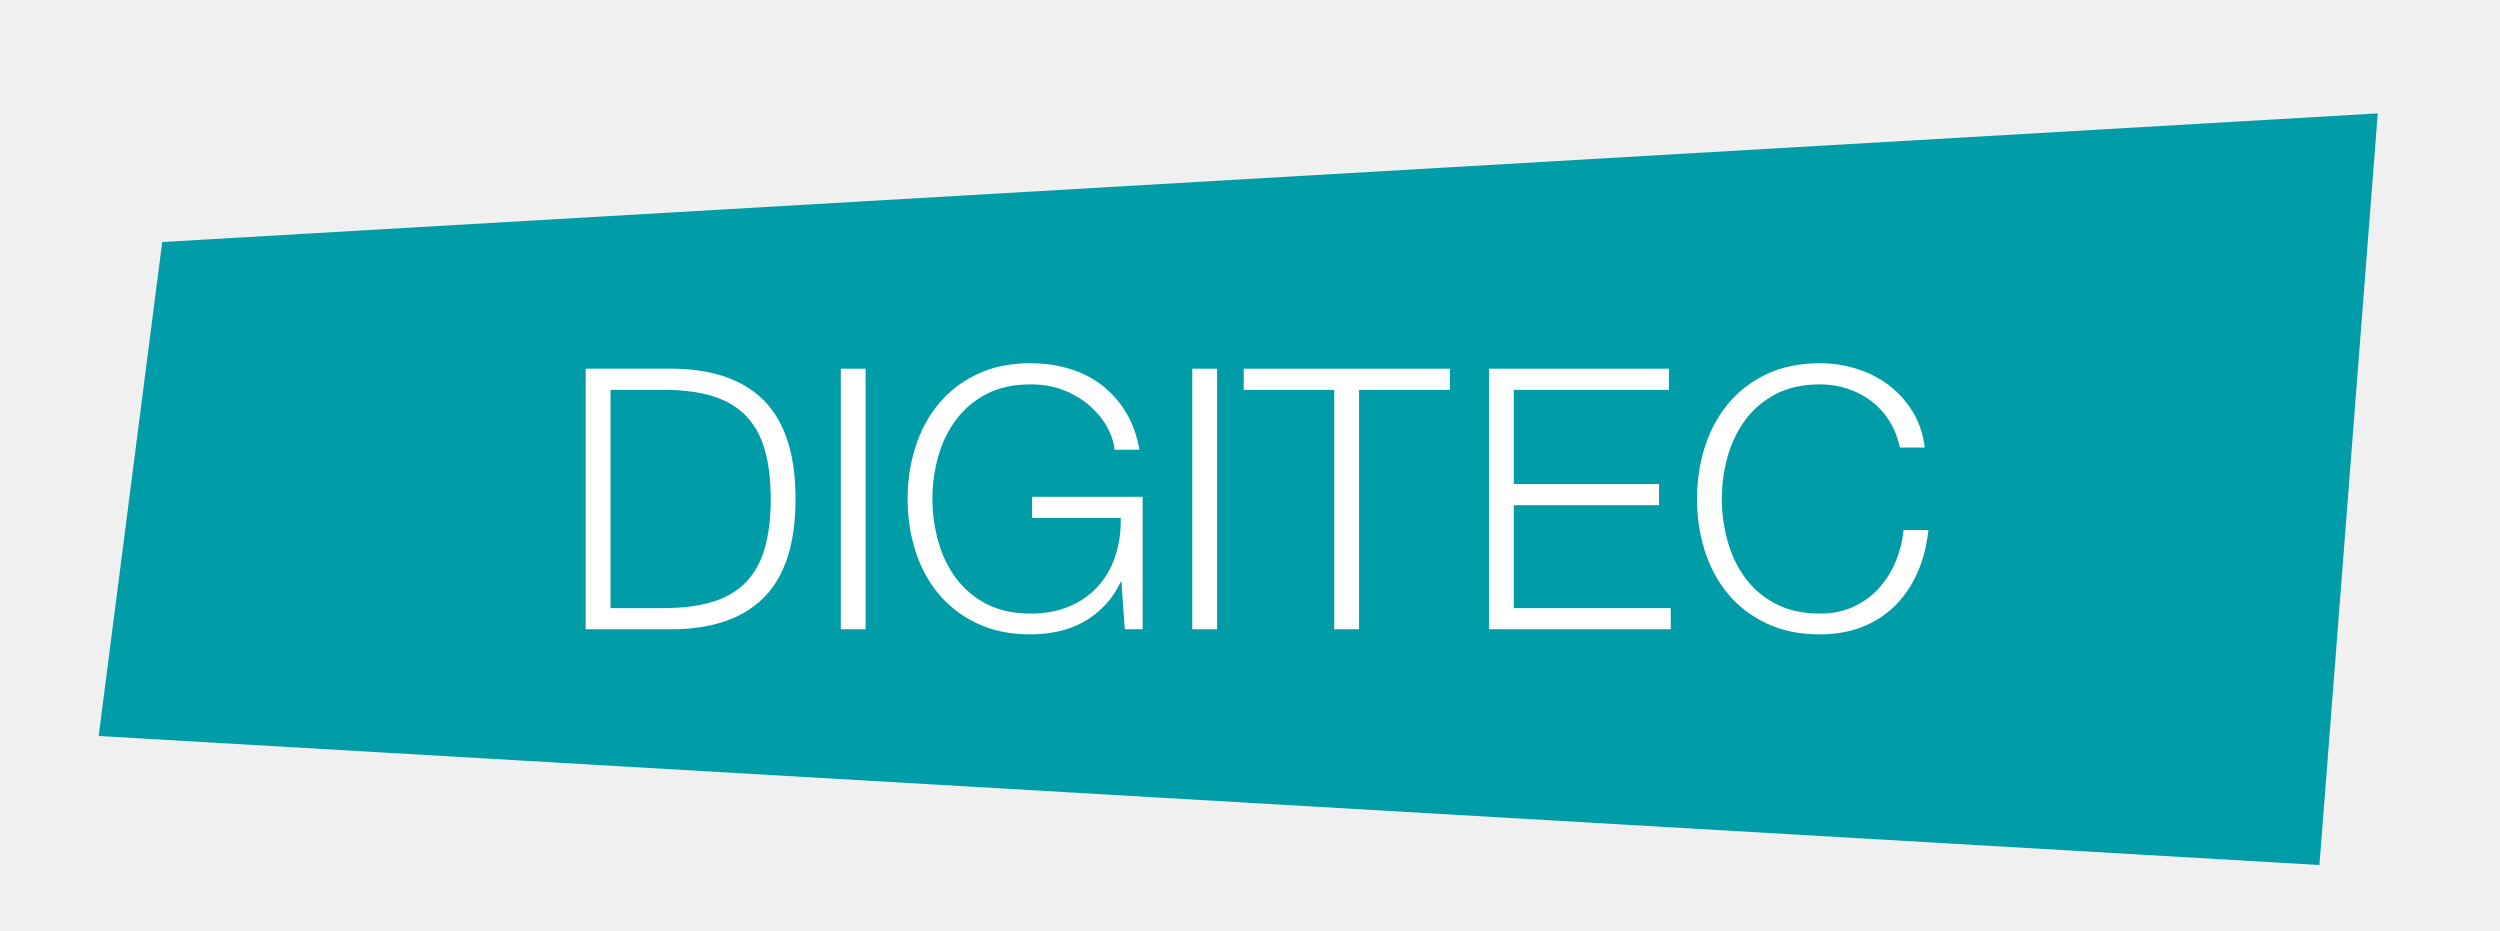
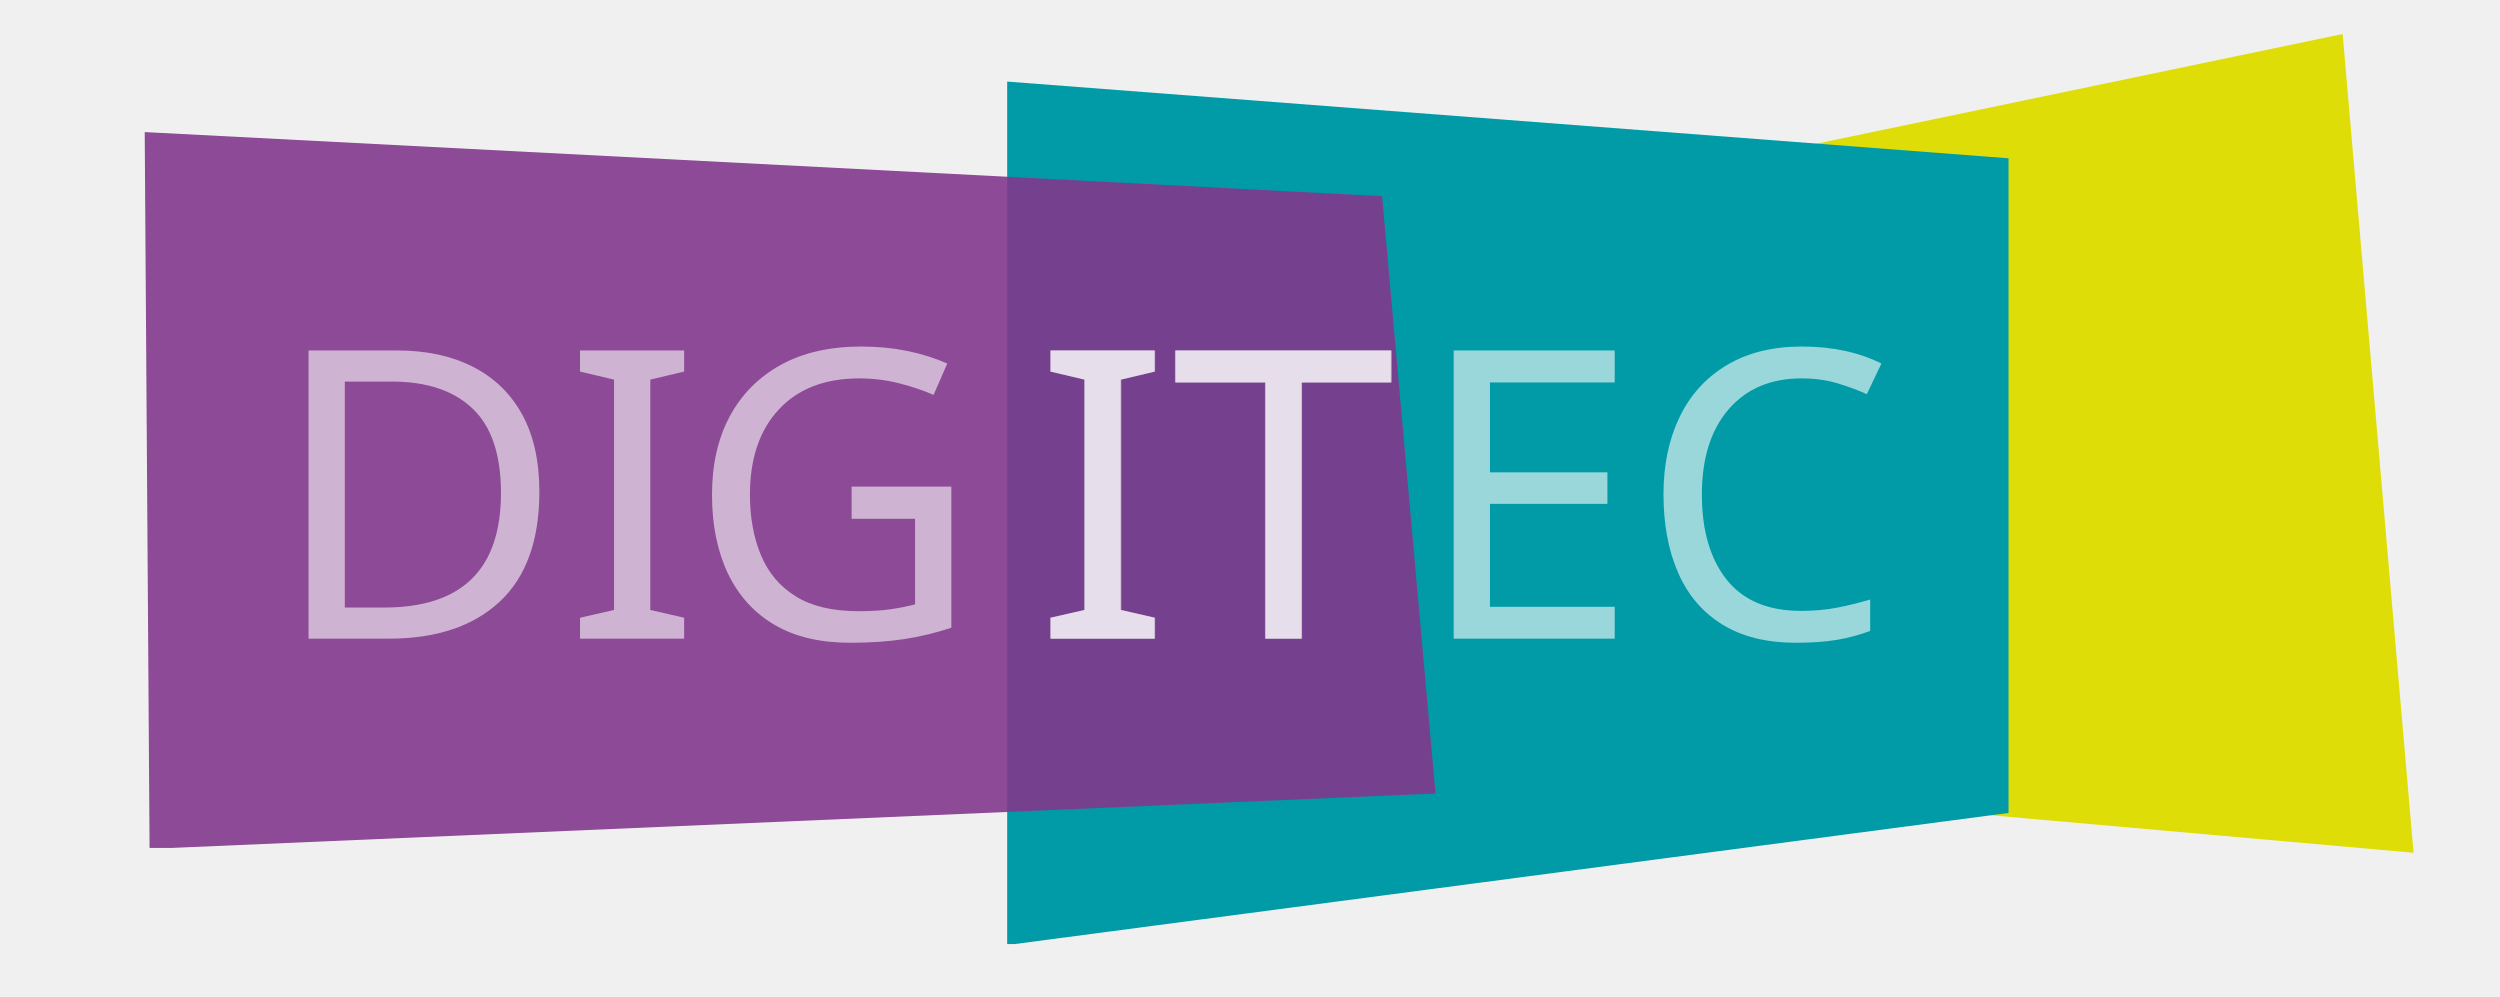
- <svg xmlns="http://www.w3.org/2000/svg" width="100%" height="100%" viewBox="0 0 274 102" version="1.1" xml:space="preserve" style="fill-rule:evenodd;clip-rule:evenodd;stroke-linejoin:round;stroke-miterlimit:1.414;">
+ <svg xmlns="http://www.w3.org/2000/svg" xmlns:xlink="http://www.w3.org/1999/xlink" version="1.1" id="Layer_1" x="0px" y="0px" viewBox="0 0 257.4 102.6" enable-background="new 0 0 257.4 102.6" xml:space="preserve">
  <g>
-     <path d="M17.78,26.525l-6.965,54.141l243.395,14.139l6.39,-82.378l-242.82,14.098Z" style="fill:#009ca7;fill-rule:nonzero;" />
    <g>
-       <path d="M64.193,40.408l0,28.56l9.88,0c4.347,-0.106 7.62,-1.326 9.82,-3.66c2.2,-2.333 3.3,-5.873 3.3,-10.62c0,-4.746 -1.1,-8.286 -3.3,-10.62c-2.2,-2.333 -5.473,-3.553 -9.82,-3.66l-9.88,0Zm2.72,26.24l0,-23.92l5.8,0c2.053,0 3.82,0.22 5.3,0.66c1.48,0.44 2.7,1.14 3.66,2.1c0.96,0.96 1.667,2.2 2.12,3.72c0.453,1.52 0.68,3.347 0.68,5.48c0,2.134 -0.227,3.96 -0.68,5.48c-0.453,1.52 -1.16,2.76 -2.12,3.72c-0.96,0.96 -2.18,1.66 -3.66,2.1c-1.48,0.44 -3.247,0.66 -5.3,0.66l-5.8,0Z" style="fill:#fff;fill-rule:nonzero;" />
      <g>
-         <rect x="92.153" y="40.408" width="2.72" height="28.56" style="fill:#fff;fill-rule:nonzero;" />
-         <path d="M125.233,68.968l0,-14.52l-12.12,0l0,2.32l9.72,0c0.027,1.52 -0.173,2.92 -0.6,4.2c-0.427,1.28 -1.067,2.387 -1.92,3.32c-0.853,0.934 -1.9,1.66 -3.14,2.18c-1.24,0.52 -2.647,0.78 -4.22,0.78c-1.893,0 -3.52,-0.36 -4.88,-1.08c-1.36,-0.72 -2.473,-1.673 -3.34,-2.86c-0.867,-1.186 -1.507,-2.533 -1.92,-4.04c-0.413,-1.506 -0.62,-3.033 -0.62,-4.58c0,-1.573 0.207,-3.106 0.62,-4.6c0.413,-1.493 1.053,-2.833 1.92,-4.02c0.867,-1.186 1.98,-2.14 3.34,-2.86c1.36,-0.72 2.987,-1.08 4.88,-1.08c1.36,0 2.587,0.22 3.68,0.66c1.093,0.44 2.033,1.007 2.82,1.7c0.787,0.694 1.413,1.46 1.88,2.3c0.467,0.84 0.74,1.674 0.82,2.5l2.72,0c-0.267,-1.573 -0.76,-2.946 -1.48,-4.12c-0.72,-1.173 -1.6,-2.16 -2.64,-2.96c-1.04,-0.8 -2.227,-1.4 -3.56,-1.8c-1.333,-0.4 -2.747,-0.6 -4.24,-0.6c-2.24,0 -4.207,0.407 -5.9,1.22c-1.693,0.814 -3.1,1.907 -4.22,3.28c-1.12,1.374 -1.96,2.954 -2.52,4.74c-0.56,1.787 -0.84,3.667 -0.84,5.64c0,1.974 0.28,3.854 0.84,5.64c0.56,1.787 1.4,3.36 2.52,4.72c1.12,1.36 2.527,2.447 4.22,3.26c1.693,0.814 3.66,1.22 5.9,1.22c1.04,0 2.047,-0.106 3.02,-0.32c0.973,-0.213 1.887,-0.553 2.74,-1.02c0.853,-0.466 1.633,-1.066 2.34,-1.8c0.707,-0.733 1.3,-1.606 1.78,-2.62l0.08,0l0.36,5.2l1.96,0Z" style="fill:#fff;fill-rule:nonzero;" />
-         <rect x="130.673" y="40.408" width="2.72" height="28.56" style="fill:#fff;fill-rule:nonzero;" />
-         <path d="M136.313,40.408l0,2.32l9.92,0l0,26.24l2.72,0l0,-26.24l9.96,0l0,-2.32l-22.6,0Z" style="fill:#fff;fill-rule:nonzero;" />
+         <defs>
+           <polygon id="SVGID_1_" points="140.7,97.3 248.5,87.8 249.7,0 140.7,12.9     " />
+         </defs>
+         <clipPath id="SVGID_2_">
+           <use xlink:href="#SVGID_1_" overflow="visible" />
+         </clipPath>
+         <polygon clip-path="url(#SVGID_2_)" fill="#DEDD07" points="134.7,25.7 133.5,77.6 248.5,87.8 241.2,3.5    " />
      </g>
-       <path d="M163.192,40.408l0,28.56l19.92,0l0,-2.32l-17.2,0l0,-11.28l15.92,0l0,-2.32l-15.92,0l0,-10.32l17,0l0,-2.32l-19.72,0Z" style="fill:#fff;fill-rule:nonzero;" />
    </g>
-     <path d="M208.233,49.048l2.72,0c-0.187,-1.493 -0.634,-2.813 -1.34,-3.96c-0.707,-1.146 -1.587,-2.113 -2.64,-2.9c-1.054,-0.786 -2.227,-1.38 -3.52,-1.78c-1.294,-0.4 -2.62,-0.6 -3.98,-0.6c-2.24,0 -4.207,0.407 -5.9,1.22c-1.694,0.814 -3.1,1.907 -4.22,3.28c-1.12,1.374 -1.96,2.954 -2.52,4.74c-0.56,1.787 -0.84,3.667 -0.84,5.64c0,1.974 0.28,3.854 0.84,5.64c0.56,1.787 1.4,3.36 2.52,4.72c1.12,1.36 2.526,2.447 4.22,3.26c1.693,0.814 3.66,1.22 5.9,1.22c1.68,0 3.206,-0.266 4.58,-0.8c1.373,-0.533 2.566,-1.293 3.58,-2.28c1.013,-0.986 1.84,-2.186 2.48,-3.6c0.64,-1.413 1.053,-3 1.24,-4.76l-2.72,0c-0.134,1.28 -0.44,2.474 -0.92,3.58c-0.48,1.107 -1.107,2.074 -1.88,2.9c-0.774,0.827 -1.694,1.48 -2.76,1.96c-1.067,0.48 -2.267,0.72 -3.6,0.72c-1.894,0 -3.52,-0.36 -4.88,-1.08c-1.36,-0.72 -2.474,-1.673 -3.34,-2.86c-0.867,-1.186 -1.507,-2.533 -1.92,-4.04c-0.414,-1.506 -0.62,-3.033 -0.62,-4.58c0,-1.573 0.206,-3.106 0.62,-4.6c0.413,-1.493 1.053,-2.833 1.92,-4.02c0.866,-1.186 1.98,-2.14 3.34,-2.86c1.36,-0.72 2.986,-1.08 4.88,-1.08c1.04,0 2.033,0.154 2.98,0.46c0.946,0.307 1.813,0.754 2.6,1.34c0.786,0.587 1.453,1.314 2,2.18c0.546,0.867 0.94,1.847 1.18,2.94Z" style="fill:#fff;fill-rule:nonzero;" />
+     <g>
+       <g>
+         <defs>
+           <rect id="SVGID_3_" x="103.7" y="8.4" width="103.1" height="88.8" />
+         </defs>
+         <clipPath id="SVGID_4_">
+           <use xlink:href="#SVGID_3_" overflow="visible" />
+         </clipPath>
+         <polygon clip-path="url(#SVGID_4_)" fill="#009BA6" points="103.7,8.4 206.8,16.3 206.8,83.7 103.7,97.3    " />
+       </g>
+     </g>
+     <g opacity="0.9">
+       <g>
+         <defs>
+           <rect id="SVGID_5_" x="14.9" y="13.6" width="132.9" height="73.7" />
+         </defs>
+         <clipPath id="SVGID_6_">
+           <use xlink:href="#SVGID_5_" overflow="visible" />
+         </clipPath>
+         <polygon clip-path="url(#SVGID_6_)" fill="#82378C" points="14.9,13.6 15.4,87.4 147.8,81.7 142.3,20.2    " />
+       </g>
+     </g>
+     <g opacity="0.58">
+       <g>
+         <defs>
+           <rect id="SVGID_7_" x="27.7" y="30.2" width="116.4" height="55.6" />
+         </defs>
+         <clipPath id="SVGID_8_">
+           <use xlink:href="#SVGID_7_" overflow="visible" />
+         </clipPath>
+         <g clip-path="url(#SVGID_8_)">
+           <text transform="matrix(1 0 0 1 27.7358 65.7564)" fill="#FFFFFF" font-family="'HelveticaNeue-Bold'" font-size="41.546">DI</text>
+         </g>
+         <g clip-path="url(#SVGID_8_)">
+           <text transform="matrix(1 0 0 1 70.7778 65.7564)" fill="#FFFFFF" font-family="'HelveticaNeue-Bold'" font-size="41.546">G</text>
+         </g>
+         <g clip-path="url(#SVGID_8_)">
+           <text transform="matrix(1 0 0 1 106.4662 65.7564)" fill="#FFFFFF" font-family="'HelveticaNeue-Bold'" font-size="41.546">IT</text>
+         </g>
+       </g>
+     </g>
+     <g opacity="0">
+       <g>
+         <defs>
+           <rect id="SVGID_9_" x="143.9" y="30.2" width="57.7" height="55.6" />
+         </defs>
+         <clipPath id="SVGID_10_">
+           <use xlink:href="#SVGID_9_" overflow="visible" />
+         </clipPath>
+         <g clip-path="url(#SVGID_10_)">
+           <text transform="matrix(1 0 0 1 143.8803 65.7564)" fill="#FFFFFF" font-family="'HelveticaNeue-Bold'" font-size="41.546">EC</text>
+         </g>
+       </g>
+     </g>
+     <g opacity="0.59">
+       <g>
+         <defs>
+           <rect id="SVGID_11_" x="106.6" y="30.2" width="37.6" height="55.6" />
+         </defs>
+         <clipPath id="SVGID_12_">
+           <use xlink:href="#SVGID_11_" overflow="visible" />
+         </clipPath>
+         <g clip-path="url(#SVGID_12_)">
+           <text transform="matrix(1 0 0 1 106.5522 65.7564)" fill="#FFFFFF" font-family="'HelveticaNeue-Bold'" font-size="41.546">IT</text>
+         </g>
+       </g>
+     </g>
+     <g opacity="0">
+       <g>
+         <defs>
+           <rect id="SVGID_13_" x="144" y="30.2" width="57.7" height="55.6" />
+         </defs>
+         <clipPath id="SVGID_14_">
+           <use xlink:href="#SVGID_13_" overflow="visible" />
+         </clipPath>
+         <g clip-path="url(#SVGID_14_)">
+           <text transform="matrix(1 0 0 1 144.0366 65.7564)" fill="#FFFFFF" font-family="'HelveticaNeue-Bold'" font-size="41.546">EC</text>
+         </g>
+       </g>
+     </g>
+     <g opacity="0.6">
+       <g>
+         <defs>
+           <rect id="SVGID_15_" x="145.6" y="30.2" width="57.7" height="55.6" />
+         </defs>
+         <clipPath id="SVGID_16_">
+           <use xlink:href="#SVGID_15_" overflow="visible" />
+         </clipPath>
+         <g clip-path="url(#SVGID_16_)">
+           <text transform="matrix(1 0 0 1 145.6401 65.7564)" fill="#FFFFFF" font-family="'HelveticaNeue-Bold'" font-size="41.546">EC</text>
+         </g>
+       </g>
+     </g>
  </g>
</svg>
